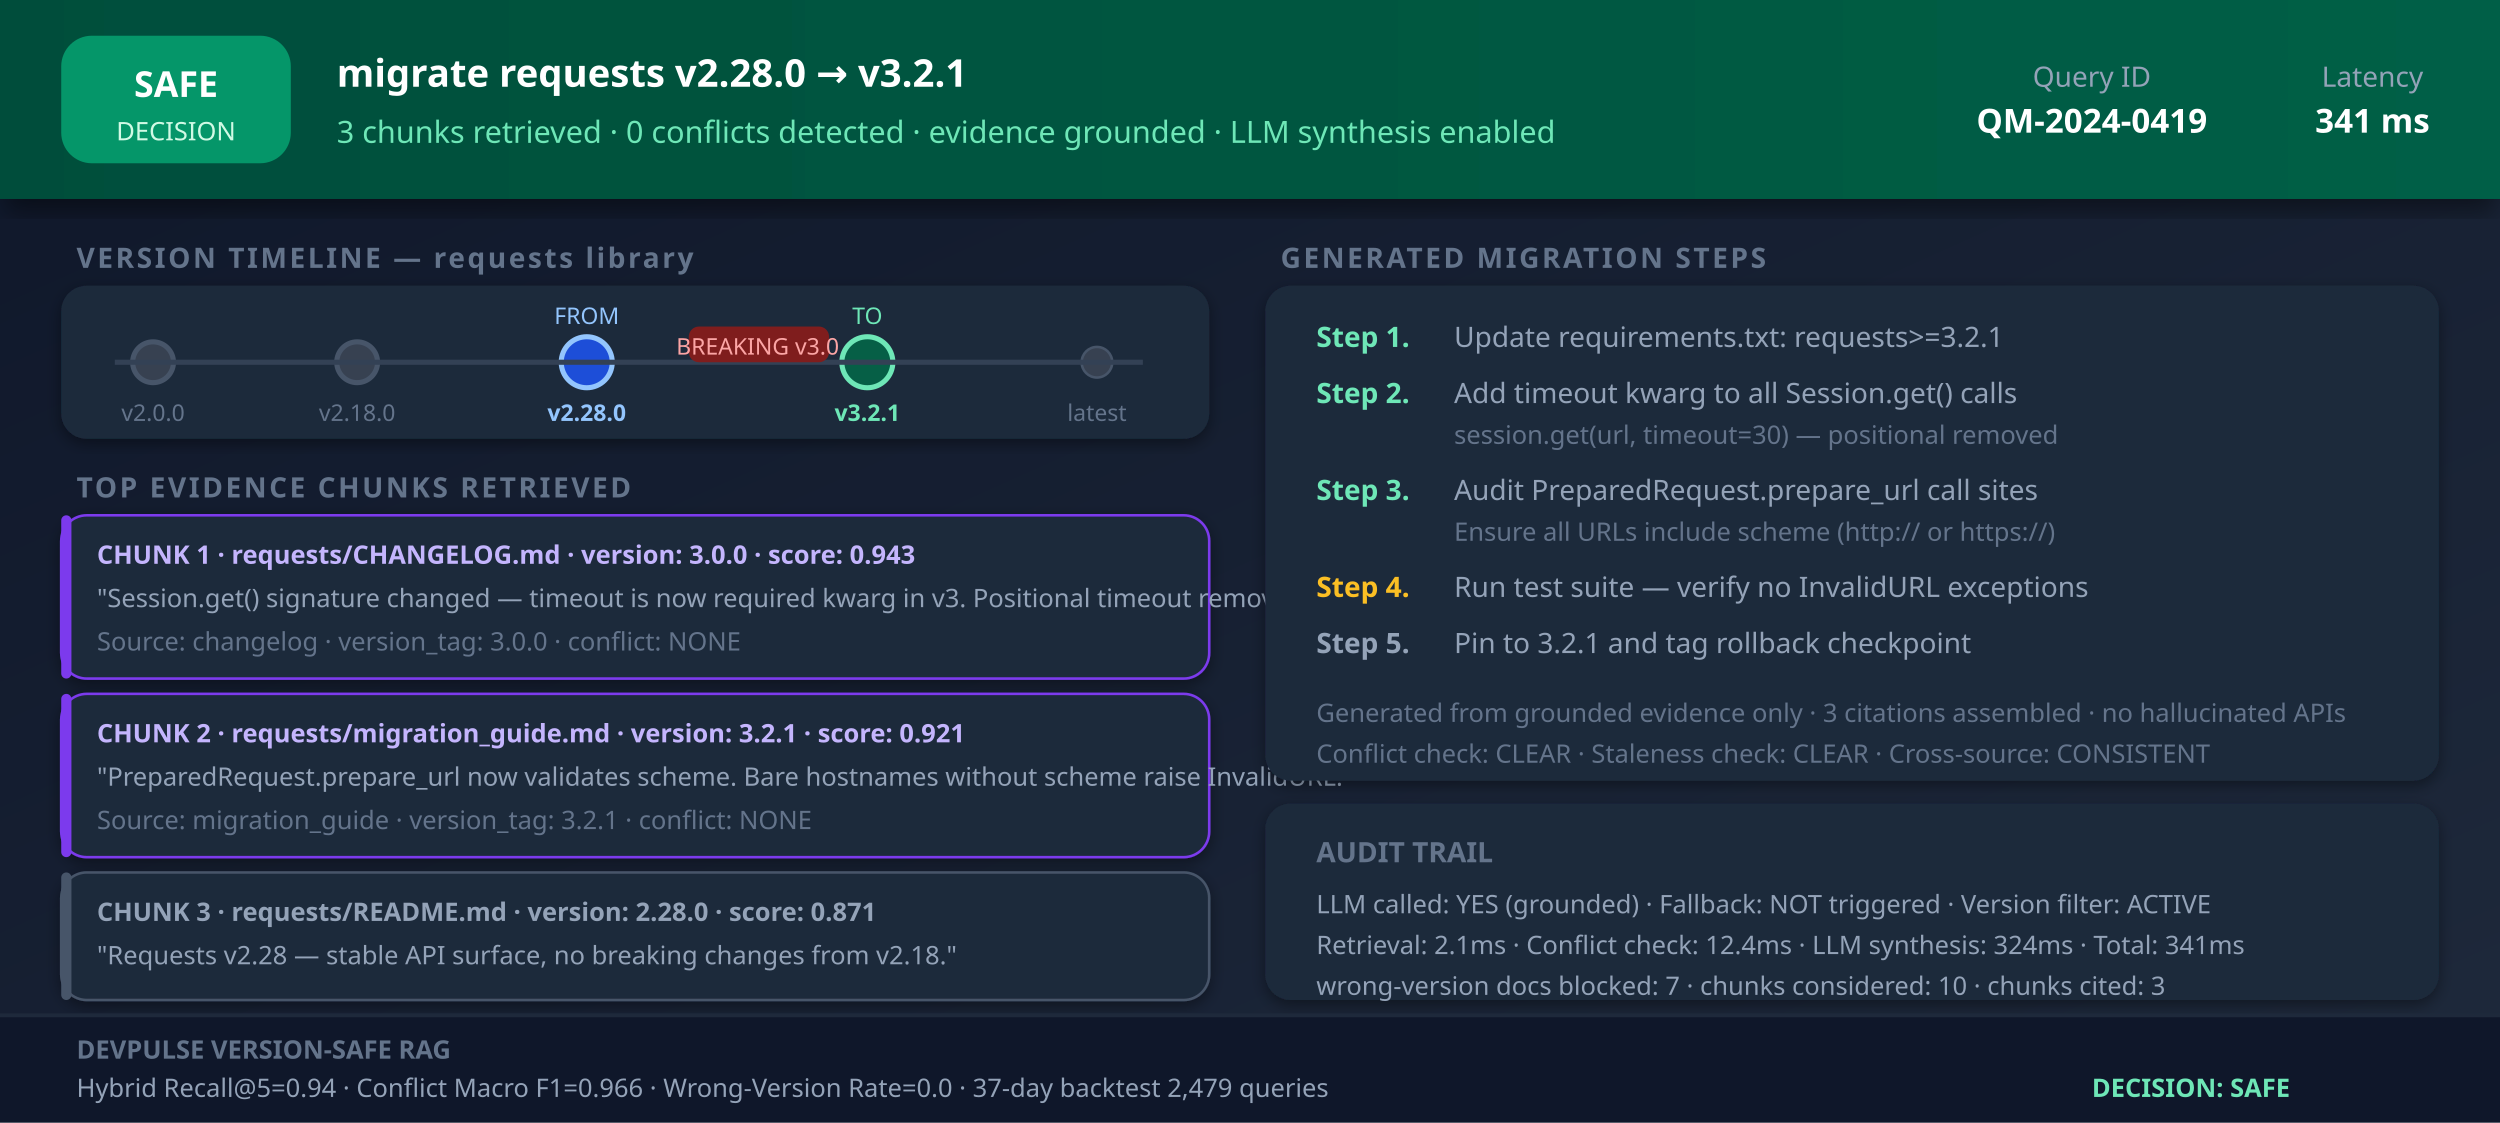
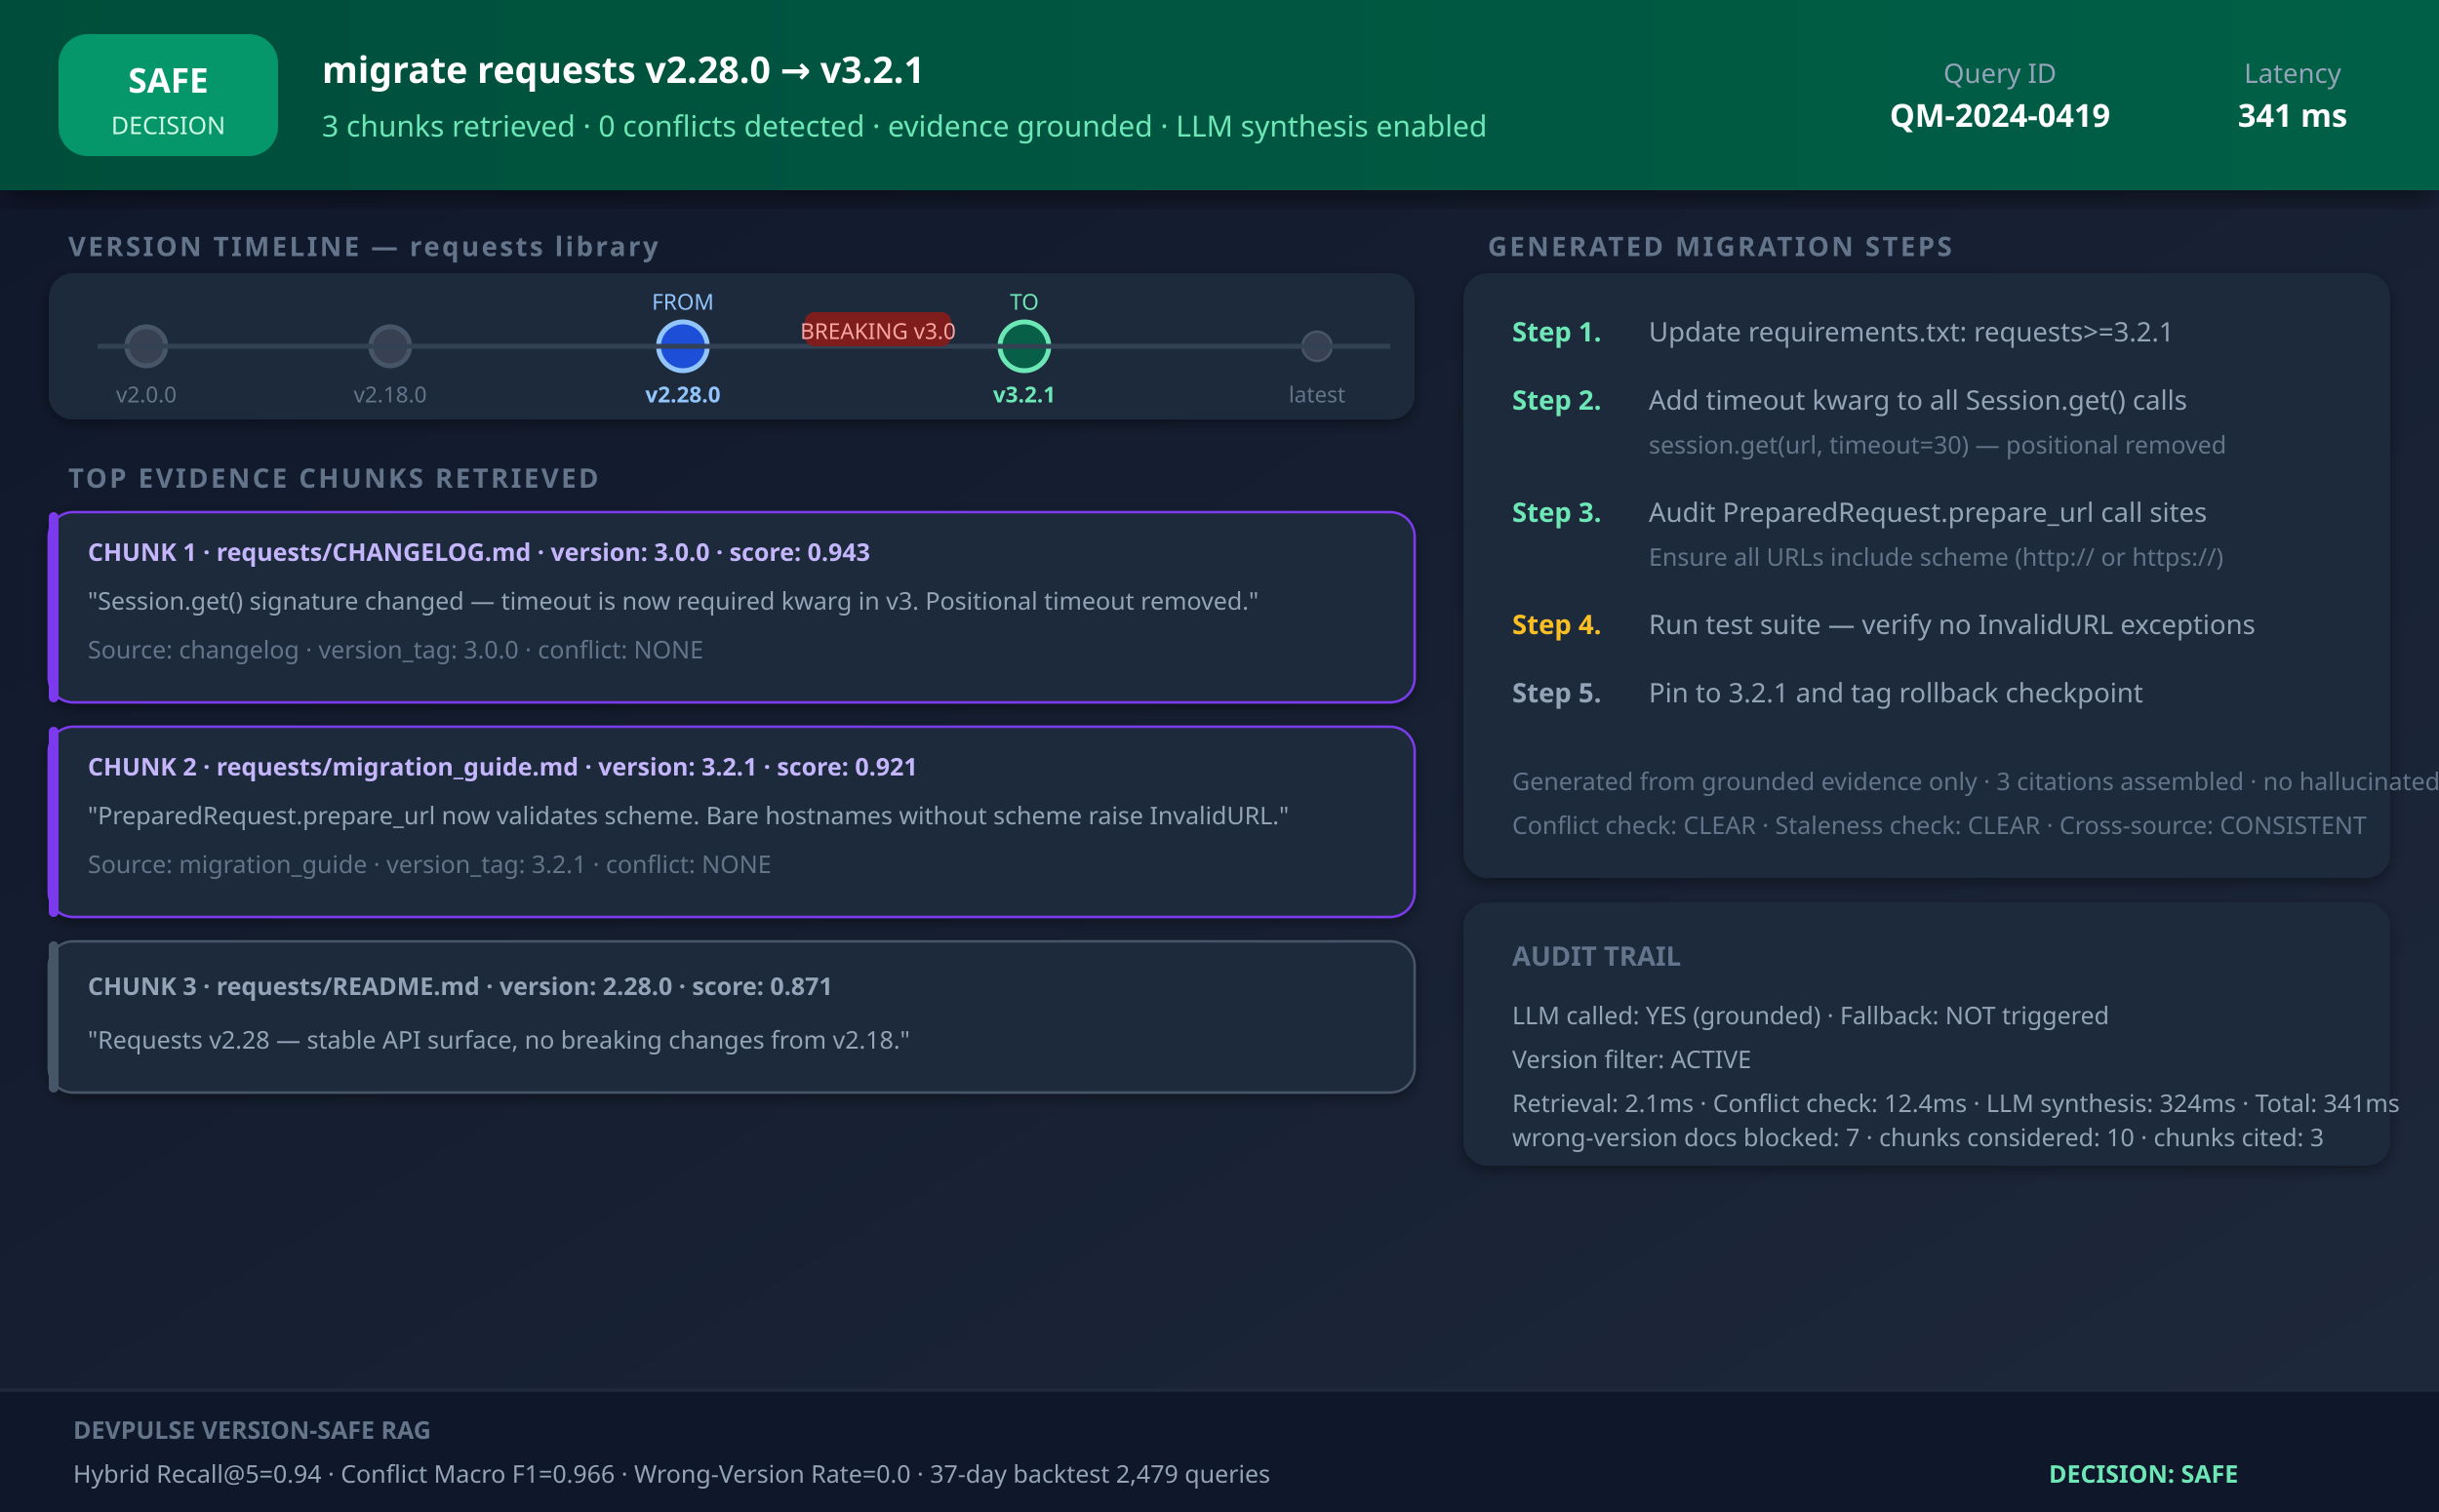
- <svg xmlns="http://www.w3.org/2000/svg" viewBox="0 0 980 440" font-family="'Segoe UI', system-ui, sans-serif">
+ <svg xmlns="http://www.w3.org/2000/svg" viewBox="0 0 1000 620" font-family="'Segoe UI', system-ui, sans-serif">
  <defs>
    <linearGradient id="bg" x1="0%" y1="0%" x2="100%" y2="100%">
      <stop offset="0%" style="stop-color:#0f172a" />
      <stop offset="100%" style="stop-color:#1e293b" />
    </linearGradient>
    <linearGradient id="safeBanner" x1="0%" y1="0%" x2="100%" y2="0%">
      <stop offset="0%" style="stop-color:#064e3b" />
      <stop offset="100%" style="stop-color:#065f46" />
    </linearGradient>
    <filter id="shadow">
      <feDropShadow dx="0" dy="4" stdDeviation="6" flood-color="#000" flood-opacity="0.5" />
    </filter>
    <filter id="shadowSm">
      <feDropShadow dx="0" dy="2" stdDeviation="3" flood-color="#000" flood-opacity="0.4" />
    </filter>
  </defs>
-   <rect width="980" height="440" fill="url(#bg)" />
-   <rect x="0" y="0" width="980" height="78" fill="url(#safeBanner)" filter="url(#shadow)" />
+   <rect width="1000" height="620" fill="url(#bg)" />
+   <rect x="0" y="0" width="1000" height="78" fill="url(#safeBanner)" filter="url(#shadow)" />
  <rect x="24" y="14" width="90" height="50" rx="12" fill="#059669" />
  <text x="69" y="38" text-anchor="middle" fill="white" font-size="14" font-weight="800">SAFE</text>
  <text x="69" y="55" text-anchor="middle" fill="#d1fae5" font-size="10">DECISION</text>
  <text x="132" y="34" fill="white" font-size="15" font-weight="700">migrate requests v2.28.0 → v3.2.1</text>
  <text x="132" y="56" fill="#6ee7b7" font-size="12">3 chunks retrieved   ·   0 conflicts detected   ·   evidence grounded   ·   LLM synthesis enabled</text>
  <text x="820" y="34" text-anchor="middle" fill="#94a3b8" font-size="11">Query ID</text>
  <text x="820" y="52" text-anchor="middle" fill="white" font-size="13" font-weight="600">QM-2024-0419</text>
-   <text x="930" y="34" text-anchor="middle" fill="#94a3b8" font-size="11">Latency</text>
-   <text x="930" y="52" text-anchor="middle" fill="white" font-size="13" font-weight="600">341 ms</text>
-   <text x="30" y="105" fill="#64748b" font-size="11" font-weight="600" letter-spacing="1">VERSION TIMELINE — requests library</text>
-   <rect x="24" y="112" width="450" height="60" rx="10" fill="#1e293b" filter="url(#shadowSm)" />
+   <text x="940" y="34" text-anchor="middle" fill="#94a3b8" font-size="11">Latency</text>
+   <text x="940" y="52" text-anchor="middle" fill="white" font-size="13" font-weight="600">341 ms</text>
+   <text x="28" y="105" fill="#64748b" font-size="11" font-weight="600" letter-spacing="1">VERSION TIMELINE — requests library</text>
+   <rect x="20" y="112" width="560" height="60" rx="10" fill="#1e293b" filter="url(#shadowSm)" />
  <circle cx="60" cy="142" r="8" fill="#374151" stroke="#475569" stroke-width="2" />
  <text x="60" y="165" text-anchor="middle" fill="#64748b" font-size="9">v2.0.0</text>
-   <circle cx="140" cy="142" r="8" fill="#374151" stroke="#475569" stroke-width="2" />
-   <text x="140" y="165" text-anchor="middle" fill="#64748b" font-size="9">v2.18.0</text>
-   <circle cx="230" cy="142" r="10" fill="#1d4ed8" stroke="#93c5fd" stroke-width="2" />
-   <text x="230" y="165" text-anchor="middle" fill="#93c5fd" font-size="9" font-weight="600">v2.28.0</text>
-   <text x="230" y="127" text-anchor="middle" fill="#93c5fd" font-size="9">FROM</text>
-   <circle cx="340" cy="142" r="10" fill="#065f46" stroke="#6ee7b7" stroke-width="2" />
-   <text x="340" y="165" text-anchor="middle" fill="#6ee7b7" font-size="9" font-weight="600">v3.2.1</text>
-   <text x="340" y="127" text-anchor="middle" fill="#6ee7b7" font-size="9">TO</text>
-   <circle cx="430" cy="142" r="6" fill="#374151" stroke="#475569" stroke-width="1" />
-   <text x="430" y="165" text-anchor="middle" fill="#64748b" font-size="9">latest</text>
-   <line x1="45" y1="142" x2="448" y2="142" stroke="#334155" stroke-width="2" />
-   <rect x="270" y="128" width="55" height="14" rx="4" fill="#7f1d1d" />
-   <text x="297" y="139" text-anchor="middle" fill="#fca5a5" font-size="9">BREAKING v3.0</text>
-   <text x="30" y="195" fill="#64748b" font-size="11" font-weight="600" letter-spacing="1">TOP EVIDENCE CHUNKS RETRIEVED</text>
-   <rect x="24" y="202" width="450" height="64" rx="10" fill="#1e293b" filter="url(#shadowSm)" stroke="#7c3aed" stroke-width="1" />
-   <rect x="24" y="202" width="4" height="64" rx="2" fill="#7c3aed" />
-   <text x="38" y="221" fill="#c4b5fd" font-size="10" font-weight="600">CHUNK 1  ·  requests/CHANGELOG.md  ·  version: 3.0.0  ·  score: 0.943</text>
-   <text x="38" y="238" fill="#94a3b8" font-size="10">"Session.get() signature changed — timeout is now required kwarg in v3. Positional timeout removed."</text>
-   <text x="38" y="255" fill="#64748b" font-size="10">Source: changelog · version_tag: 3.0.0 · conflict: NONE</text>
-   <rect x="24" y="272" width="450" height="64" rx="10" fill="#1e293b" filter="url(#shadowSm)" stroke="#7c3aed" stroke-width="1" />
-   <rect x="24" y="272" width="4" height="64" rx="2" fill="#7c3aed" />
-   <text x="38" y="291" fill="#c4b5fd" font-size="10" font-weight="600">CHUNK 2  ·  requests/migration_guide.md  ·  version: 3.2.1  ·  score: 0.921</text>
-   <text x="38" y="308" fill="#94a3b8" font-size="10">"PreparedRequest.prepare_url now validates scheme. Bare hostnames without scheme raise InvalidURL."</text>
-   <text x="38" y="325" fill="#64748b" font-size="10">Source: migration_guide · version_tag: 3.2.1 · conflict: NONE</text>
-   <rect x="24" y="342" width="450" height="50" rx="10" fill="#1e293b" filter="url(#shadowSm)" stroke="#475569" stroke-width="1" />
-   <rect x="24" y="342" width="4" height="50" rx="2" fill="#475569" />
-   <text x="38" y="361" fill="#94a3b8" font-size="10" font-weight="600">CHUNK 3  ·  requests/README.md  ·  version: 2.28.0  ·  score: 0.871</text>
-   <text x="38" y="378" fill="#94a3b8" font-size="10">"Requests v2.28 — stable API surface, no breaking changes from v2.18."</text>
-   <text x="502" y="105" fill="#64748b" font-size="11" font-weight="600" letter-spacing="1">GENERATED MIGRATION STEPS</text>
-   <rect x="496" y="112" width="460" height="194" rx="10" fill="#1e293b" filter="url(#shadowSm)" />
-   <text x="516" y="136" fill="#6ee7b7" font-size="11" font-weight="600">Step 1.</text>
-   <text x="570" y="136" fill="#94a3b8" font-size="11">Update requirements.txt: requests&gt;=3.2.1</text>
-   <text x="516" y="158" fill="#6ee7b7" font-size="11" font-weight="600">Step 2.</text>
-   <text x="570" y="158" fill="#94a3b8" font-size="11">Add timeout kwarg to all Session.get() calls</text>
-   <text x="570" y="174" fill="#64748b" font-size="10">   session.get(url, timeout=30)  — positional removed</text>
-   <text x="516" y="196" fill="#6ee7b7" font-size="11" font-weight="600">Step 3.</text>
-   <text x="570" y="196" fill="#94a3b8" font-size="11">Audit PreparedRequest.prepare_url call sites</text>
-   <text x="570" y="212" fill="#64748b" font-size="10">   Ensure all URLs include scheme (http:// or https://)</text>
-   <text x="516" y="234" fill="#fbbf24" font-size="11" font-weight="600">Step 4.</text>
-   <text x="570" y="234" fill="#94a3b8" font-size="11">Run test suite — verify no InvalidURL exceptions</text>
-   <text x="516" y="256" fill="#94a3b8" font-size="11" font-weight="600">Step 5.</text>
-   <text x="570" y="256" fill="#94a3b8" font-size="11">Pin to 3.2.1 and tag rollback checkpoint</text>
-   <text x="516" y="283" fill="#64748b" font-size="10">Generated from grounded evidence only · 3 citations assembled · no hallucinated APIs</text>
-   <text x="516" y="299" fill="#64748b" font-size="10">Conflict check: CLEAR · Staleness check: CLEAR · Cross-source: CONSISTENT</text>
-   <rect x="496" y="315" width="460" height="77" rx="10" fill="#1e293b" filter="url(#shadowSm)" />
-   <text x="516" y="338" fill="#64748b" font-size="11" font-weight="600">AUDIT TRAIL</text>
-   <text x="516" y="358" fill="#94a3b8" font-size="10">LLM called: YES (grounded)   ·   Fallback: NOT triggered   ·   Version filter: ACTIVE</text>
-   <text x="516" y="374" fill="#94a3b8" font-size="10">Retrieval: 2.1ms   ·   Conflict check: 12.4ms   ·   LLM synthesis: 324ms   ·   Total: 341ms</text>
-   <text x="516" y="390" fill="#94a3b8" font-size="10">wrong-version docs blocked: 7   ·   chunks considered: 10   ·   chunks cited: 3</text>
-   <rect x="0" y="398" width="980" height="42" fill="#0f172a" />
-   <line x1="0" y1="398" x2="980" y2="398" stroke="#1e293b" stroke-width="1.5" />
-   <text x="30" y="415" fill="#64748b" font-size="10" font-weight="600">DEVPULSE VERSION-SAFE RAG</text>
-   <text x="30" y="430" fill="#94a3b8" font-size="10">Hybrid Recall@5=0.94  ·  Conflict Macro F1=0.966  ·  Wrong-Version Rate=0.0  ·  37-day backtest 2,479 queries</text>
-   <text x="820" y="430" fill="#6ee7b7" font-size="10" font-weight="600">DECISION: SAFE</text>
+   <circle cx="160" cy="142" r="8" fill="#374151" stroke="#475569" stroke-width="2" />
+   <text x="160" y="165" text-anchor="middle" fill="#64748b" font-size="9">v2.18.0</text>
+   <circle cx="280" cy="142" r="10" fill="#1d4ed8" stroke="#93c5fd" stroke-width="2" />
+   <text x="280" y="165" text-anchor="middle" fill="#93c5fd" font-size="9" font-weight="600">v2.28.0</text>
+   <text x="280" y="127" text-anchor="middle" fill="#93c5fd" font-size="9">FROM</text>
+   <circle cx="420" cy="142" r="10" fill="#065f46" stroke="#6ee7b7" stroke-width="2" />
+   <text x="420" y="165" text-anchor="middle" fill="#6ee7b7" font-size="9" font-weight="600">v3.2.1</text>
+   <text x="420" y="127" text-anchor="middle" fill="#6ee7b7" font-size="9">TO</text>
+   <circle cx="540" cy="142" r="6" fill="#374151" stroke="#475569" stroke-width="1" />
+   <text x="540" y="165" text-anchor="middle" fill="#64748b" font-size="9">latest</text>
+   <line x1="40" y1="142" x2="570" y2="142" stroke="#334155" stroke-width="2" />
+   <rect x="330" y="128" width="60" height="14" rx="4" fill="#7f1d1d" />
+   <text x="360" y="139" text-anchor="middle" fill="#fca5a5" font-size="9">BREAKING v3.0</text>
+   <text x="28" y="200" fill="#64748b" font-size="11" font-weight="600" letter-spacing="1">TOP EVIDENCE CHUNKS RETRIEVED</text>
+   <rect x="20" y="210" width="560" height="78" rx="10" fill="#1e293b" filter="url(#shadowSm)" stroke="#7c3aed" stroke-width="1" />
+   <rect x="20" y="210" width="4" height="78" rx="2" fill="#7c3aed" />
+   <text x="36" y="230" fill="#c4b5fd" font-size="10" font-weight="600">CHUNK 1  ·  requests/CHANGELOG.md  ·  version: 3.0.0  ·  score: 0.943</text>
+   <text x="36" y="250" fill="#94a3b8" font-size="10">"Session.get() signature changed — timeout is now required kwarg in v3. Positional timeout removed."</text>
+   <text x="36" y="270" fill="#64748b" font-size="10">Source: changelog · version_tag: 3.0.0 · conflict: NONE</text>
+   <rect x="20" y="298" width="560" height="78" rx="10" fill="#1e293b" filter="url(#shadowSm)" stroke="#7c3aed" stroke-width="1" />
+   <rect x="20" y="298" width="4" height="78" rx="2" fill="#7c3aed" />
+   <text x="36" y="318" fill="#c4b5fd" font-size="10" font-weight="600">CHUNK 2  ·  requests/migration_guide.md  ·  version: 3.2.1  ·  score: 0.921</text>
+   <text x="36" y="338" fill="#94a3b8" font-size="10">"PreparedRequest.prepare_url now validates scheme. Bare hostnames without scheme raise InvalidURL."</text>
+   <text x="36" y="358" fill="#64748b" font-size="10">Source: migration_guide · version_tag: 3.2.1 · conflict: NONE</text>
+   <rect x="20" y="386" width="560" height="62" rx="10" fill="#1e293b" filter="url(#shadowSm)" stroke="#475569" stroke-width="1" />
+   <rect x="20" y="386" width="4" height="62" rx="2" fill="#475569" />
+   <text x="36" y="408" fill="#94a3b8" font-size="10" font-weight="600">CHUNK 3  ·  requests/README.md  ·  version: 2.28.0  ·  score: 0.871</text>
+   <text x="36" y="430" fill="#94a3b8" font-size="10">"Requests v2.28 — stable API surface, no breaking changes from v2.18."</text>
+   <text x="610" y="105" fill="#64748b" font-size="11" font-weight="600" letter-spacing="1">GENERATED MIGRATION STEPS</text>
+   <rect x="600" y="112" width="380" height="248" rx="10" fill="#1e293b" filter="url(#shadowSm)" />
+   <text x="620" y="140" fill="#6ee7b7" font-size="11" font-weight="600">Step 1.</text>
+   <text x="676" y="140" fill="#94a3b8" font-size="11">Update requirements.txt: requests&gt;=3.2.1</text>
+   <text x="620" y="168" fill="#6ee7b7" font-size="11" font-weight="600">Step 2.</text>
+   <text x="676" y="168" fill="#94a3b8" font-size="11">Add timeout kwarg to all Session.get() calls</text>
+   <text x="676" y="186" fill="#64748b" font-size="10">   session.get(url, timeout=30)  — positional removed</text>
+   <text x="620" y="214" fill="#6ee7b7" font-size="11" font-weight="600">Step 3.</text>
+   <text x="676" y="214" fill="#94a3b8" font-size="11">Audit PreparedRequest.prepare_url call sites</text>
+   <text x="676" y="232" fill="#64748b" font-size="10">   Ensure all URLs include scheme (http:// or https://)</text>
+   <text x="620" y="260" fill="#fbbf24" font-size="11" font-weight="600">Step 4.</text>
+   <text x="676" y="260" fill="#94a3b8" font-size="11">Run test suite — verify no InvalidURL exceptions</text>
+   <text x="620" y="288" fill="#94a3b8" font-size="11" font-weight="600">Step 5.</text>
+   <text x="676" y="288" fill="#94a3b8" font-size="11">Pin to 3.2.1 and tag rollback checkpoint</text>
+   <text x="620" y="324" fill="#64748b" font-size="10">Generated from grounded evidence only · 3 citations assembled · no hallucinated APIs</text>
+   <text x="620" y="342" fill="#64748b" font-size="10">Conflict check: CLEAR · Staleness check: CLEAR · Cross-source: CONSISTENT</text>
+   <rect x="600" y="370" width="380" height="108" rx="10" fill="#1e293b" filter="url(#shadowSm)" />
+   <text x="620" y="396" fill="#64748b" font-size="11" font-weight="600">AUDIT TRAIL</text>
+   <text x="620" y="420" fill="#94a3b8" font-size="10">LLM called: YES (grounded)   ·   Fallback: NOT triggered</text>
+   <text x="620" y="438" fill="#94a3b8" font-size="10">Version filter: ACTIVE</text>
+   <text x="620" y="456" fill="#94a3b8" font-size="10">Retrieval: 2.1ms   ·   Conflict check: 12.4ms   ·   LLM synthesis: 324ms   ·   Total: 341ms</text>
+   <text x="620" y="470" fill="#94a3b8" font-size="10">wrong-version docs blocked: 7   ·   chunks considered: 10   ·   chunks cited: 3</text>
+   <rect x="0" y="570" width="1000" height="50" fill="#0f172a" />
+   <line x1="0" y1="570" x2="1000" y2="570" stroke="#1e293b" stroke-width="1.5" />
+   <text x="30" y="590" fill="#64748b" font-size="10" font-weight="600">DEVPULSE VERSION-SAFE RAG</text>
+   <text x="30" y="608" fill="#94a3b8" font-size="10">Hybrid Recall@5=0.94  ·  Conflict Macro F1=0.966  ·  Wrong-Version Rate=0.0  ·  37-day backtest 2,479 queries</text>
+   <text x="840" y="608" fill="#6ee7b7" font-size="10" font-weight="600">DECISION: SAFE</text>
</svg>
